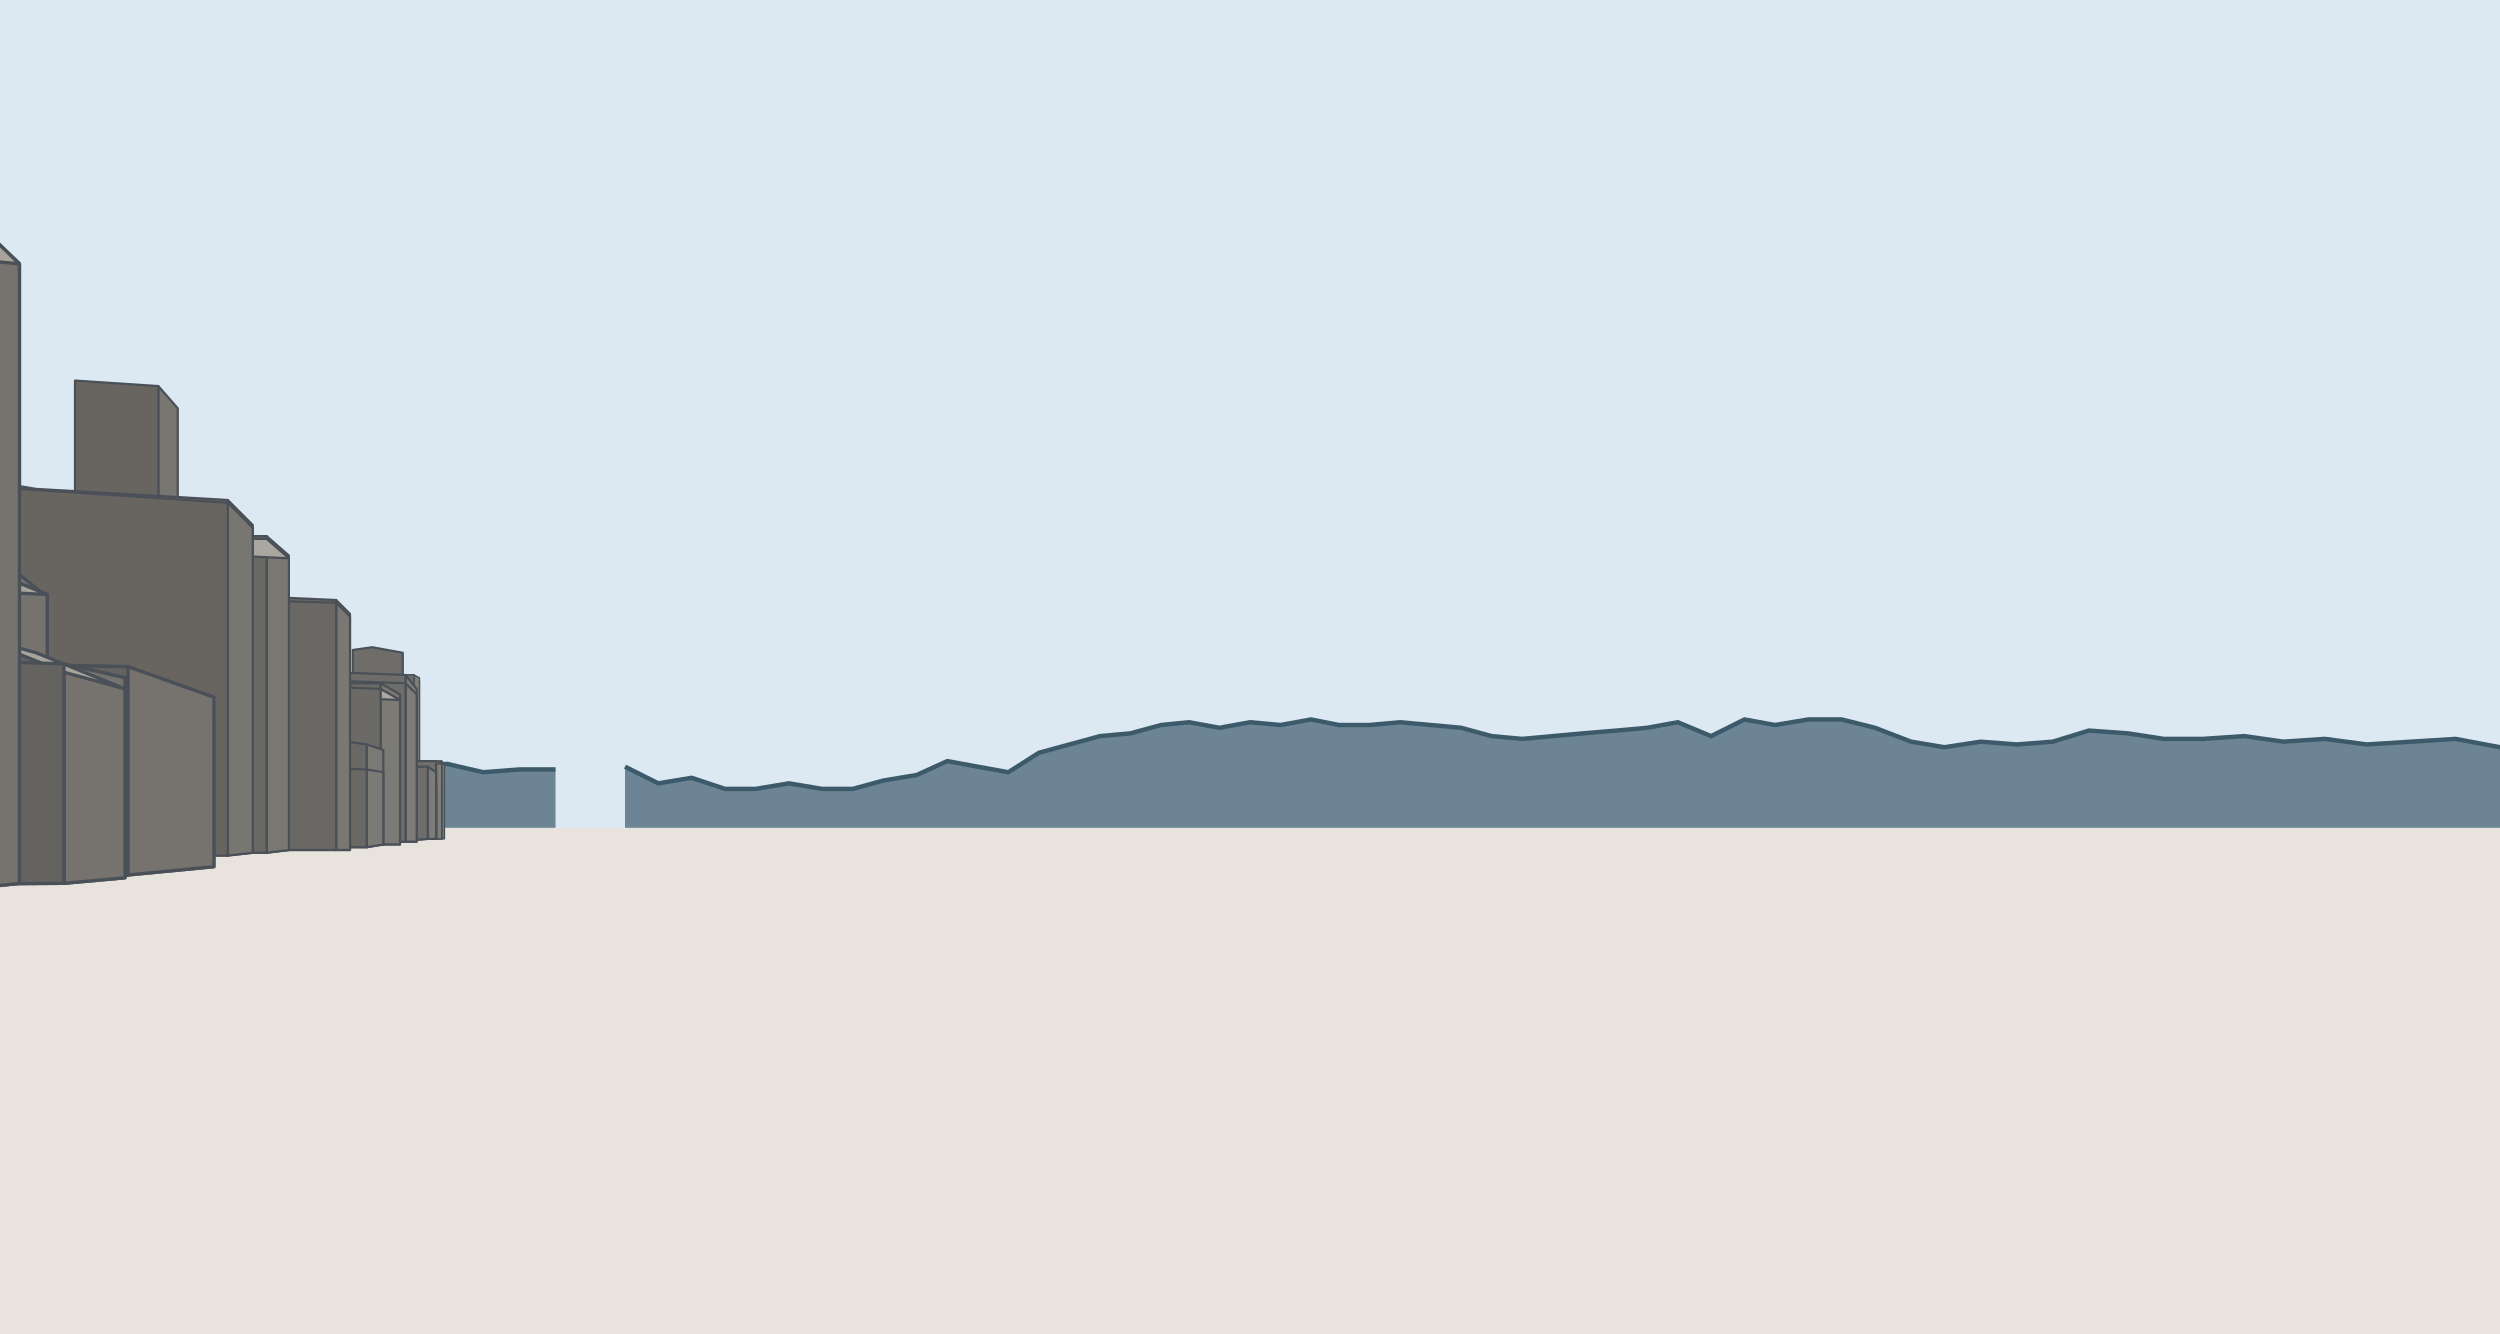
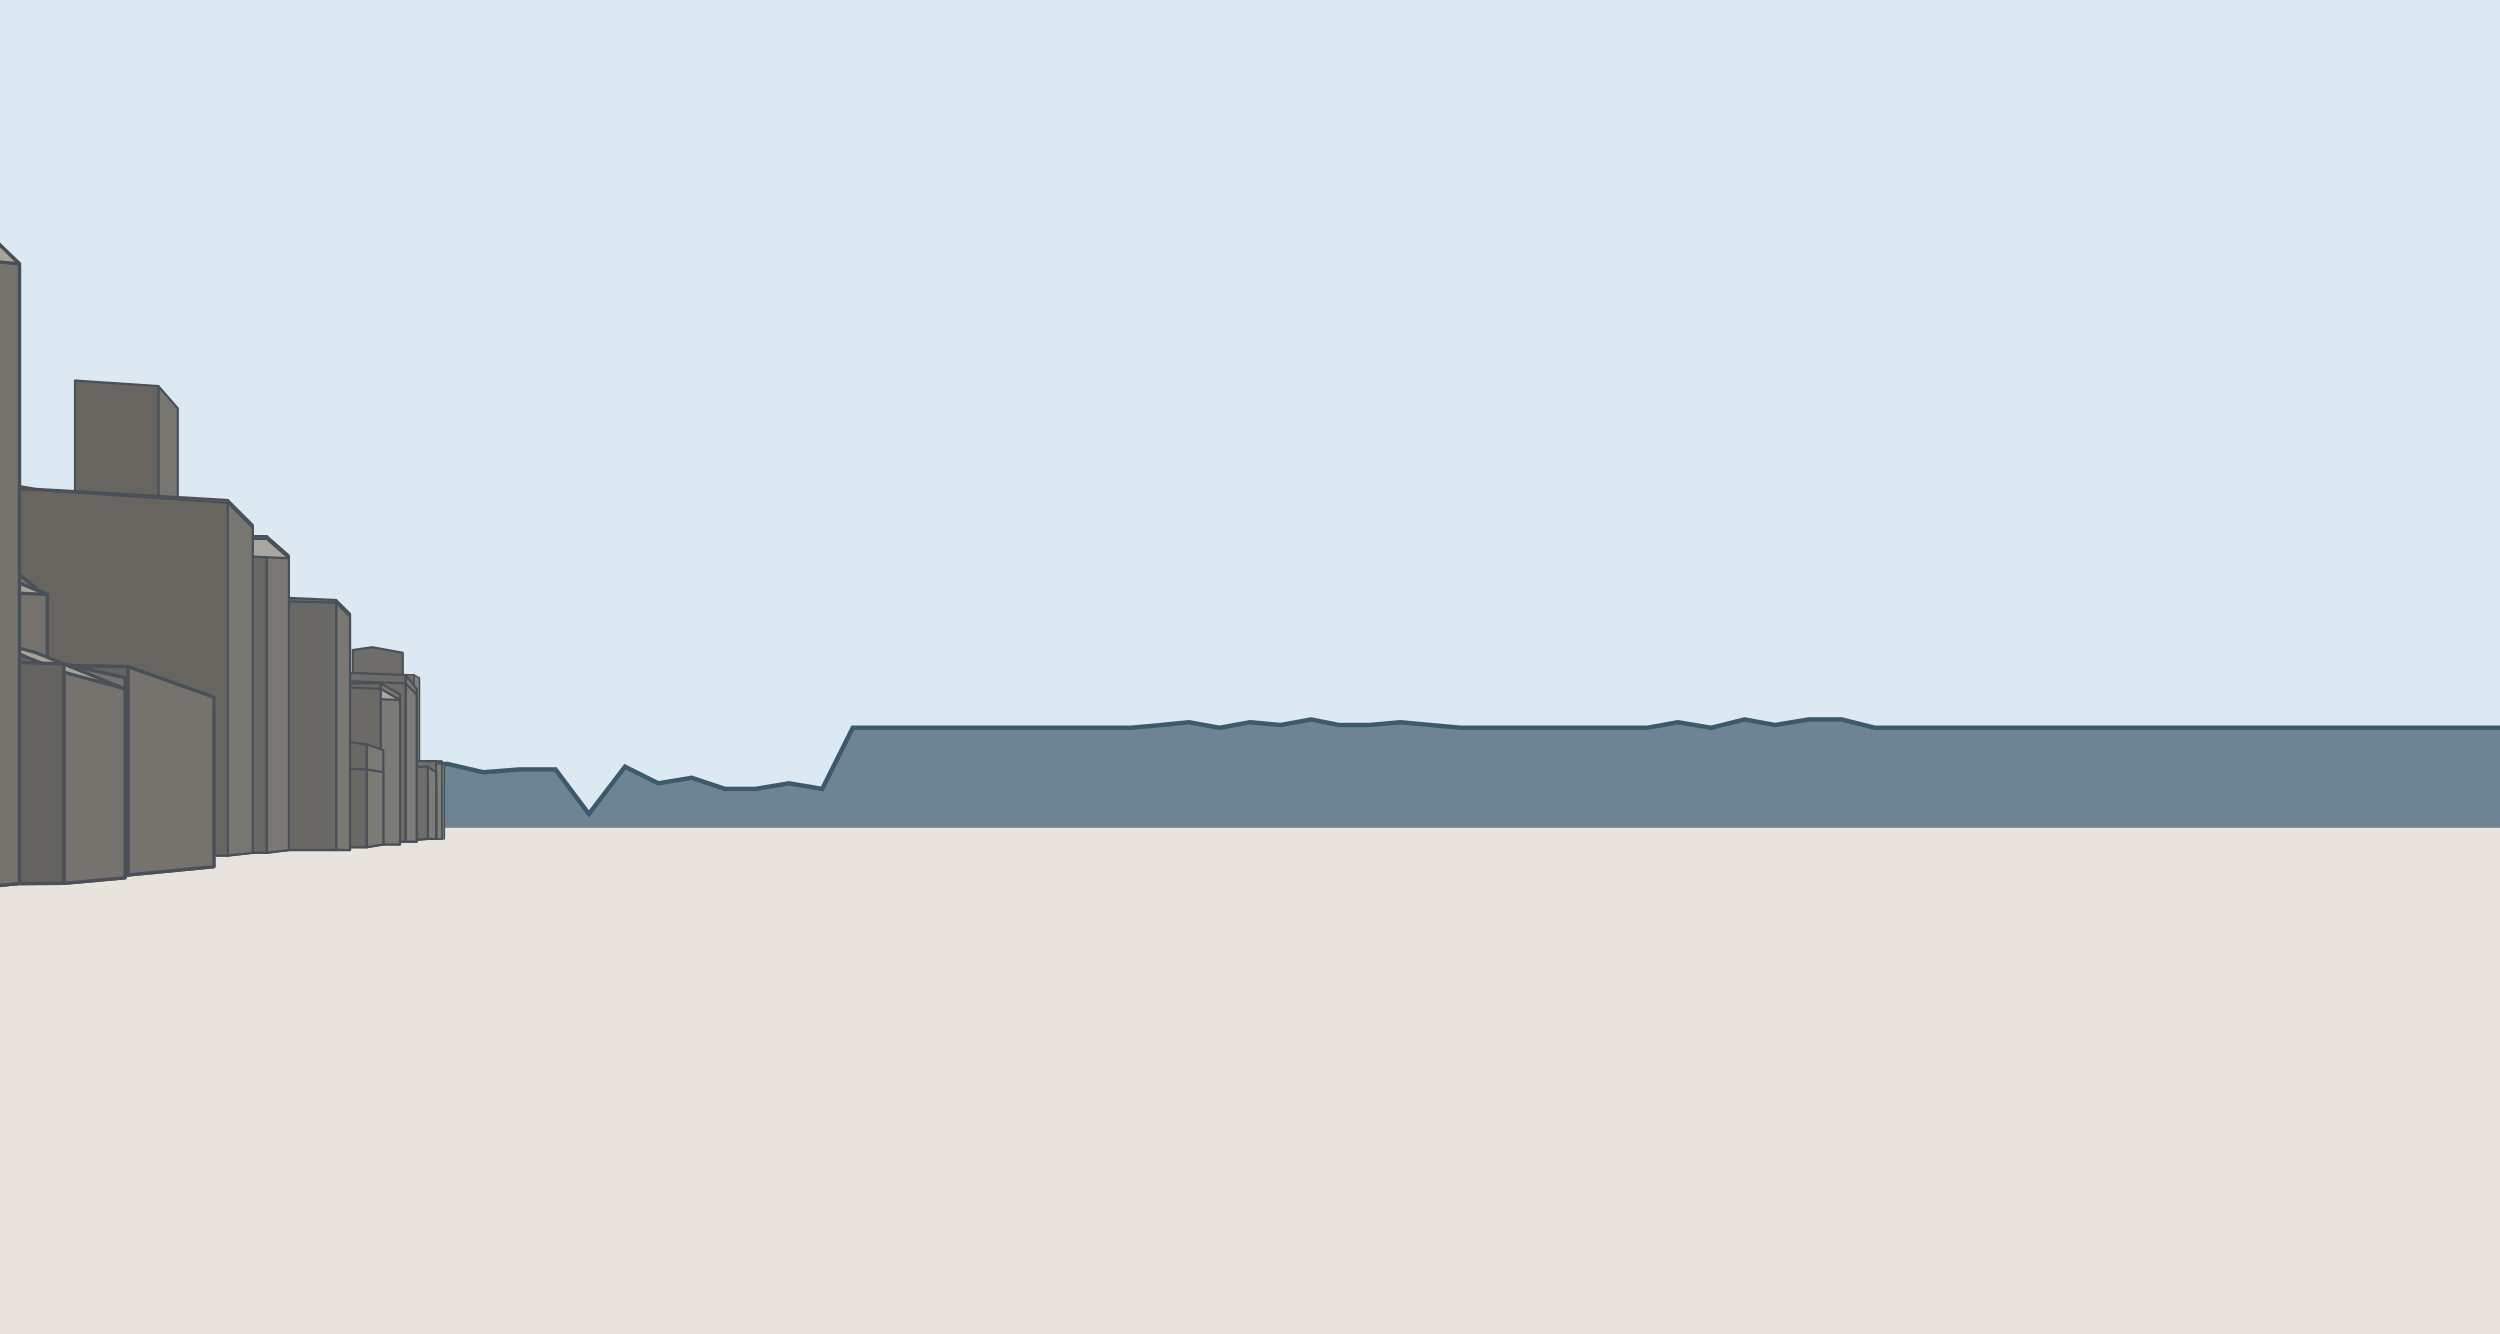
<svg xmlns="http://www.w3.org/2000/svg" viewBox="0 0 900 480">
  <rect width="900" height="480" fill="#dce9f2" />
  <rect y="298" width="900" height="480" fill="#e8e4dd" />
-   <polygon points="-70,298 -70,280 -52,282 -34,282 -17,281 0,282 16,279 32,281 48,277 63,279 78,278 92,280 107,281 121,278 134,276 148,276 161,275 174,278 187,277 200,277 200,298" fill="#6c8494" />
-   <polyline points="-70,280 -52,282 -34,282 -17,281 0,282 16,279 32,281 48,277 63,279 78,278 92,280 107,281 121,278 134,276 148,276 161,275 174,278 187,277 200,277" fill="none" stroke="#3d5a6b" stroke-width="1.6" />
-   <polygon points="225,298 225,276 237,282 249,280 261,284 272,284 284,282 296,284 307,284 318,281 330,279 341,274 352,276 363,278 374,271 385,268 396,265 407,264 418,261 428,260 439,262 450,260 461,261 472,259 482,261 493,261 504,260 515,261 526,262 537,265 548,266 559,265 570,264 582,263 593,262 604,260 616,265 628,259 639,261 651,259 663,259 675,262 688,267 700,269 713,267 726,268 739,267 752,263 766,264 779,266 793,266 808,265 822,267 837,266 852,268 868,267 884,266 900,269 917,269 934,268 952,271 970,269 970,298" fill="#6c8494" />
-   <polyline points="225,276 237,282 249,280 261,284 272,284 284,282 296,284 307,284 318,281 330,279 341,274 352,276 363,278 374,271 385,268 396,265 407,264 418,261 428,260 439,262 450,260 461,261 472,259 482,261 493,261 504,260 515,261 526,262 537,265 548,266 559,265 570,264 582,263 593,262 604,260 616,265 628,259 639,261 651,259 663,259 675,262 688,267 700,269 713,267 726,268 739,267 752,263 766,264 779,266 793,266 808,265 822,267 837,266 852,268 868,267 884,266 900,269 917,269 934,268 952,271 970,269" fill="none" stroke="#3d5a6b" stroke-width="1.6" />
+   <polygon points="-70,298 -70,280 -52,282 -34,282 -17,281 0,282 16,279 32,281 48,277 63,279 78,278 92,280 107,281 121,278 134,276 148,276 161,275 174,278 187,277 200,277 212,293 225,276 237,282 249,280 261,284 272,284 284,282 296,284 307,262 318,262 330,262 341,262 352,262 363,262 374,262 385,262 396,262 407,262 418,261 428,260 439,262 450,260 461,261 472,259 482,261 493,261 504,260 515,261 526,262 537,262 548,262 559,262 570,262 582,262 593,262 604,260 616,262 628,259 639,261 651,259 663,259 675,262 688,262 700,262 713,262 726,262 739,262 752,262 766,262 779,262 793,262 808,262 822,262 837,262 852,262 868,262 884,262 900,262 917,262 934,262 952,262 970,262 970,298" fill="#6c8494" />
+   <polyline points="-70,280 -52,282 -34,282 -17,281 0,282 16,279 32,281 48,277 63,279 78,278 92,280 107,281 121,278 134,276 148,276 161,275 174,278 187,277 200,277 212,293 225,276 237,282 249,280 261,284 272,284 284,282 296,284 307,262 318,262 330,262 341,262 352,262 363,262 374,262 385,262 396,262 407,262 418,261 428,260 439,262 450,260 461,261 472,259 482,261 493,261 504,260 515,261 526,262 537,262 548,262 559,262 570,262 582,262 593,262 604,260 616,262 628,259 639,261 651,259 663,259 675,262 688,262 700,262 713,262 726,262 739,262 752,262 766,262 779,262 793,262 808,262 822,262 837,262 852,262 868,262 884,262 900,262 917,262 934,262 952,262 970,262" fill="none" stroke="#3d5a6b" stroke-width="1.6" />
  <g fill="#807f7a" stroke="#4a5058" stroke-linejoin="round" stroke-width="0.5">
    <polygon points="151,245 149,243 149,301 151,301 151,245" />
    <polygon points="149,301 151,301 151,244 149,243 149,301" />
    <polygon points="159,302 160,302 160,275 159,274 159,302" />
  </g>
  <g fill="#adaba4" stroke="#4a5058" stroke-linejoin="round" stroke-width="0.5">
    <polygon points="134,275 107,274 103,273 159,274 160,275 134,275" />
  </g>
  <g fill="#716f6d" stroke="#4a5058" stroke-linejoin="round" stroke-width="0.5">
    <polygon points="149,243 40,240 40,301 149,301 149,243" />
    <polygon points="40,301 149,301 149,243 40,240 40,301" />
    <polygon points="159,302 159,283 131,267 103,282 103,302 159,302" />
    <polygon points="103,302 159,302 159,274 103,273 103,302" />
  </g>
  <g fill="#807f7a" stroke="#4a5058" stroke-linejoin="round" stroke-width="0.5">
    <polygon points="157,302 159,302 159,275 157,274 157,302" />
    <polygon points="67,261 65,260 65,301 67,300 67,261" />
  </g>
  <g fill="#adaba4" stroke="#4a5058" stroke-linejoin="round" stroke-width="0.5">
    <polygon points="135,275 114,275 105,274 102,274 157,274 159,275 135,275" />
  </g>
  <g fill="#807f7a" stroke="#4a5058" stroke-linejoin="round" stroke-width="0.5">
    <polygon points="65,301 67,301 67,261 65,261 65,301" />
  </g>
  <g fill="#807f7a" stroke="#4a5058" stroke-linejoin="round" stroke-width="0.8">
    <polygon points="101,288 96,287 96,302 101,302 101,288" />
    <polygon points="96,302 101,301 101,286 96,285 96,302" />
    <polygon points="57,277 55,277 55,301 57,301 57,277" />
  </g>
  <g fill="#716f6d" stroke="#4a5058" stroke-linejoin="round" stroke-width="0.8">
    <polygon points="65,260 -12,259 -12,301 65,301 65,260" />
    <polygon points="111,282 102,282 102,302 157,302 157,282 133,268 111,282" />
    <polygon points="102,302 157,302 157,274 102,274 102,302" />
  </g>
  <g fill="#807f7a" stroke="#4a5058" stroke-linejoin="round" stroke-width="0.8">
    <polygon points="157,283 154,282 154,302 157,302 157,283" />
  </g>
  <g fill="#6e6d6a" stroke="#4a5058" stroke-linejoin="round" stroke-width="0.8">
    <polygon points="-12,301 65,301 65,261 -12,259 -12,301" />
    <polygon points="55,277 34,277 34,301 55,301 55,277" />
    <polygon points="34,301 55,301 55,289 34,289 34,301" />
    <polygon points="96,287 83,287 83,302 96,302 96,287" />
  </g>
  <g fill="#7e7c78" stroke="#4a5058" stroke-linejoin="round" stroke-width="0.8">
    <polygon points="154,302 157,302 157,278 154,276 154,302" />
  </g>
  <g fill="#6e6d6a" stroke="#4a5058" stroke-linejoin="round" stroke-width="0.8">
    <polygon points="83,302 96,302 96,285 83,285 83,302" />
    <polygon points="60,281 60,302 63,302 63,287 83,287 83,282 72,277 60,281" />
  </g>
  <g fill="#7e7c78" stroke="#4a5058" stroke-linejoin="round" stroke-width="0.8">
    <polygon points="81,302 83,302 83,285 81,285 81,302" />
  </g>
  <g fill="#6e6d6a" stroke="#4a5058" stroke-linejoin="round" stroke-width="0.8">
    <polygon points="60,302 63,302 63,285 60,285 60,302" />
  </g>
  <g fill="#9c9b94" stroke="#4a5058" stroke-linejoin="round" stroke-width="0.8">
    <polygon points="108,246 105,249 128,250 130,246 108,246" />
  </g>
  <g fill="#6e6d6a" stroke="#4a5058" stroke-linejoin="round" stroke-width="0.8">
    <polygon points="81,287 70,287 70,302 81,302 81,287" />
    <polygon points="70,302 81,302 81,285 70,285 70,302" />
    <polygon points="154,282 141,282 141,303 154,302 154,282" />
    <polygon points="141,303 154,302 154,276 141,276 141,303" />
  </g>
  <g fill="#7e7c78" stroke="#4a5058" stroke-linejoin="round" stroke-width="0.8">
    <polygon points="46,302 53,302 53,289 51,289 51,280 46,280 46,302" />
    <polygon points="9,276 4,276 4,302 9,302 9,276" />
    <polygon points="46,302 53,302 53,279 46,278 46,302" />
    <polygon points="4,302 9,302 9,277 4,276 4,302" />
  </g>
  <g fill="#6e6d6a" stroke="#4a5058" stroke-linejoin="round" stroke-width="0.8">
    <polygon points="105,249 105,260 128,261 128,250 105,249" />
    <polygon points="68,287 50,287 50,302 68,302 68,287" />
  </g>
  <g fill="#aca9a3" stroke="#4a5058" stroke-linejoin="round" stroke-width="0.8">
    <polygon points="46,278 53,279 34,278 15,278 13,278 4,277 33,277 34,278 46,278" />
  </g>
  <g fill="#6e6d6a" stroke="#4a5058" stroke-linejoin="round" stroke-width="0.8">
    <polygon points="50,302 68,302 68,285 50,285 50,302" />
    <polygon points="4,276 -22,275 -22,302 4,302 4,276" />
    <polygon points="34,302 46,302 46,278 34,278 34,302" />
    <polygon points="-22,302 4,302 4,276 -22,276 -22,302" />
    <polygon points="46,302 46,280 29,273 20,275 34,280 34,302 46,302" />
  </g>
  <g fill="#7e7c78" stroke="#4a5058" stroke-linejoin="round" stroke-width="0.8">
    <polygon points="33,302 34,302 34,280 33,279 33,302" />
    <polygon points="33,302 34,302 34,278 33,277 33,302" />
    <polygon points="6,302 6,278 2,271 -3,277 -3,303 6,302" />
    <polygon points="119,303 132,303 132,252 130,246 128,250 128,261 121,257 119,261 119,303" />
  </g>
  <g fill="#6e6d6a" stroke="#4a5058" stroke-linejoin="round" stroke-width="0.8">
    <polygon points="33,302 33,279 19,275 4,279 4,302 33,302" />
  </g>
  <g fill="#aca9a3" stroke="#4a5058" stroke-linejoin="round" stroke-width="0.8">
    <polygon points="129,250 127,250 120,245 146,246 150,250 147,250 136,250 129,250" />
  </g>
  <g fill="#6e6d6a" stroke="#4a5058" stroke-linejoin="round" stroke-width="0.8">
    <polygon points="4,302 33,302 33,277 4,277 4,302" />
  </g>
  <g fill="#7e7c78" stroke="#4a5058" stroke-linejoin="round" stroke-width="0.8">
    <polygon points="-3,303 6,302 6,274 -3,273 -3,303" />
    <polygon points="98,260 89,257 90,303 105,303 105,262 98,260" />
  </g>
  <g fill="#6e6d6a" stroke="#4a5058" stroke-linejoin="round" stroke-width="0.8">
    <polygon points="145,246 145,235 134,233 127,234 127,246 145,246" />
  </g>
  <g fill="#7e7c78" stroke="#4a5058" stroke-linejoin="round" stroke-width="0.8">
    <polygon points="150,248 146,243 146,303 150,303 150,248" />
  </g>
  <g fill="#aca9a3" stroke="#4a5058" stroke-linejoin="round" stroke-width="0.8">
    <polygon points="93,254 119,255 132,261 110,261 108,260 105,259 95,255 93,254" />
  </g>
  <g fill="#7e7c78" stroke="#4a5058" stroke-linejoin="round" stroke-width="0.8">
    <polygon points="119,303 132,303 132,261 119,255 119,303" />
  </g>
  <g fill="#9c9b94" stroke="#4a5058" stroke-linejoin="round" stroke-width="0.8">
    <polygon points="-26,271 -33,276 -3,277 2,271 -26,271" />
  </g>
  <g fill="#7e7c78" stroke="#4a5058" stroke-linejoin="round" stroke-width="0.8">
    <polygon points="90,304 105,303 105,259 90,253 90,304" />
    <polygon points="78,265 59,260 59,304 78,303 78,265" />
    <polygon points="146,303 150,303 150,250 146,246 146,303" />
    <polygon points="59,304 78,303 78,253 59,246 59,304" />
    <polygon points="50,303 50,219 40,214 32,210 30,230 30,234 27,233 27,304 50,303" />
    <polygon points="27,304 50,303 50,223 27,212 27,304" />
  </g>
  <g fill="#6e6d6a" stroke="#4a5058" stroke-linejoin="round" stroke-width="0.8">
    <polygon points="146,243 120,242 120,303 146,303 146,243" />
    <polygon points="-5,205 -5,212 14,213 14,206 -5,205" />
    <polygon points="120,303 146,303 146,246 120,245 120,303" />
  </g>
  <g fill="#9c9b94" stroke="#4a5058" stroke-linejoin="round" stroke-width="0.8">
    <polygon points="121,257 95,256 93,260 119,261 121,257" />
  </g>
  <g fill="#7e7c78" stroke="#4a5058" stroke-linejoin="round" stroke-width="0.8">
    <polygon points="8,193 8,211 12,212 12,195 8,193" />
  </g>
  <g fill="#aba8a1" stroke="#4a5058" stroke-linejoin="round" stroke-width="0.8">
    <polygon points="-19,212 -23,211 -26,210 27,212 50,223 5,222 -6,218 -9,216 -19,212" />
  </g>
  <g fill="#6c6a67" stroke="#4a5058" stroke-linejoin="round" stroke-width="0.8">
    <polygon points="119,261 93,260 93,304 119,303 119,261" />
    <polygon points="90,303 89,257 77,252 63,256 63,304 90,303" />
    <polygon points="-1,193 -1,210 8,211 8,193 -1,193" />
    <polygon points="93,304 119,303 119,255 93,254 93,304" />
    <polygon points="63,304 90,304 90,253 63,252 63,304" />
    <polygon points="32,210 -6,208 -19,207 -23,228 30,230 32,210" />
    <polygon points="59,260 27,260 27,304 59,304 59,260" />
    <polygon points="27,304 59,304 59,246 27,245 27,304" />
    <polygon points="-23,228 -23,232 30,234 30,230 -23,228" />
    <polygon points="27,233 -26,231 -26,304 27,304 27,233" />
    <polygon points="-26,304 27,304 27,212 -26,210 -26,304" />
  </g>
  <g fill="#7c7a75" stroke="#4a5058" stroke-linejoin="round" stroke-width="0.8">
    <polygon points="144,250 137,246 137,304 144,304 144,250" />
    <polygon points="137,304 144,304 144,252 137,248 137,304" />
  </g>
  <g fill="#aba8a1" stroke="#4a5058" stroke-linejoin="round" stroke-width="0.8">
    <polygon points="137,248 144,252 121,251 113,247 137,248" />
  </g>
  <g fill="#6c6a67" stroke="#4a5058" stroke-linejoin="round" stroke-width="0.8">
    <polygon points="137,246 113,246 113,304 137,304 137,246" />
    <polygon points="113,304 137,304 137,248 113,247 113,304" />
  </g>
  <g fill="#9b9992" stroke="#4a5058" stroke-linejoin="round" stroke-width="0.8">
    <polygon points="19,248 20,248 39,254 44,248 -3,246 -9,253 19,248" />
  </g>
  <g fill="#7c7a75" stroke="#4a5058" stroke-linejoin="round" stroke-width="0.8">
    <polygon points="3,248 -21,242 -21,306 3,305 3,248" />
    <polygon points="138,270 132,268 132,305 138,304 138,270" />
    <polygon points="132,305 138,304 138,278 132,277 132,305" />
    <polygon points="-21,306 3,305 3,250 -21,244 -21,306" />
  </g>
  <g fill="#7a7873" stroke="#4a5058" stroke-linejoin="round" stroke-width="0.8">
    <polygon points="16,248 16,306 50,305 50,257 44,248 39,254 31,252 25,242 16,248" />
    <polygon points="16,306 50,305 50,253 16,243 16,306" />
  </g>
  <g fill="#6a6864" stroke="#4a5058" stroke-linejoin="round" stroke-width="0.8">
    <polygon points="132,305 132,268 111,265 102,267 102,305 132,305" />
    <polygon points="102,305 132,305 132,277 102,276 102,305" />
  </g>
  <g fill="#9a9890" stroke="#4a5058" stroke-linejoin="round" stroke-width="0.8">
    <polygon points="-29,240 -40,247 16,248 25,242 -29,240" />
  </g>
  <g fill="#7a7873" stroke="#4a5058" stroke-linejoin="round" stroke-width="0.8">
    <polygon points="126,221 121,216 121,306 126,306 126,221" />
    <polygon points="121,306 126,306 126,222 121,217 121,306" />
  </g>
  <g fill="#6a6864" stroke="#4a5058" stroke-linejoin="round" stroke-width="0.8">
    <polygon points="16,248 -40,247 -40,306 16,306 16,248" />
    <polygon points="-40,306 16,306 16,243 -40,242 -40,306" />
    <polygon points="121,216 52,213 52,306 121,306 121,216" />
    <polygon points="52,306 121,306 121,217 52,215 52,306" />
  </g>
  <g fill="#7a7873" stroke="#4a5058" stroke-linejoin="round" stroke-width="0.8">
    <polygon points="104,200 96,193 96,307 104,306 104,200" />
    <polygon points="96,307 104,306 104,201 96,194 96,307" />
  </g>
  <g fill="#6a6864" stroke="#4a5058" stroke-linejoin="round" stroke-width="0.8">
    <polygon points="96,193 88,193 88,307 96,307 96,193" />
    <polygon points="88,307 96,307 96,194 88,194 88,307" />
  </g>
  <g fill="#7a7873" stroke="#4a5058" stroke-linejoin="round" stroke-width="0.8">
    <polygon points="88,193 83,188 83,307 88,307 88,193" />
    <polygon points="47,239 -1,221 -1,309 47,306 47,239" />
    <polygon points="83,307 88,307 88,194 83,190 83,307" />
  </g>
  <g fill="#aaa7a0" stroke="#4a5058" stroke-linejoin="round" stroke-width="0.8">
    <polygon points="83,190 88,194 96,194 104,201 42,198 7,176 82,181 91,190 83,190" />
  </g>
  <g fill="#787670" stroke="#4a5058" stroke-linejoin="round" stroke-width="0.8">
    <polygon points="57,139 57,186 64,192 64,147 57,139" />
    <polygon points="-44,233 -44,243 -85,234 -85,311 0,307 0,265 -2,265 -2,244 -44,233" />
    <polygon points="91,189 82,180 82,308 91,307 91,189" />
    <polygon points="-1,309 47,306 47,242 -1,225 -1,309" />
  </g>
  <g fill="#686561" stroke="#4a5058" stroke-linejoin="round" stroke-width="0.8">
    <polygon points="27,137 27,184 57,186 57,139 27,137" />
  </g>
  <g fill="#787670" stroke="#4a5058" stroke-linejoin="round" stroke-width="0.8">
    <polygon points="82,308 91,307 91,190 82,181 82,308" />
  </g>
  <g fill="#a9a69e" stroke="#4a5058" stroke-linejoin="round" stroke-width="0.8">
    <polygon points="-1,225 47,242 -3,240 -56,226 -35,227 -46,223 -1,225" />
  </g>
  <g fill="#787670" stroke="#4a5058" stroke-linejoin="round" stroke-width="0.8">
    <polygon points="-85,311 0,307 0,252 -85,233 -85,311" />
  </g>
  <g fill="#686561" stroke="#4a5058" stroke-linejoin="round" stroke-width="0.8">
    <polygon points="82,180 13,176 7,175 7,308 82,308 82,180" />
    <polygon points="7,308 82,308 82,181 7,176 7,308" />
  </g>
  <g fill="#76736e" stroke="#4a5058" stroke-linejoin="round" stroke-width="1.2">
    <polygon points="77,258 46,248 46,315 77,312 77,258" />
  </g>
  <g fill="#a8a49c" stroke="#4a5058" stroke-linejoin="round" stroke-width="1.2">
    <polygon points="51,251 25,250 -20,239 46,240 77,251 51,251" />
  </g>
  <g fill="#76736e" stroke="#4a5058" stroke-linejoin="round" stroke-width="1.2">
    <polygon points="17,312 17,215 -10,193 -20,200 -20,314 17,312" />
    <polygon points="46,315 77,312 77,251 46,240 46,315" />
    <polygon points="-20,314 17,312 17,214 -20,199 -20,314" />
  </g>
  <g fill="#a8a49c" stroke="#4a5058" stroke-linejoin="round" stroke-width="1.2">
    <polygon points="-63,201 -76,196 -20,199 17,214 -29,212 -63,201" />
  </g>
  <g fill="#65635f" stroke="#4a5058" stroke-linejoin="round" stroke-width="1.2">
    <polygon points="46,315 46,248 14,239 -20,247 -20,316 46,315" />
    <polygon points="-20,316 46,315 46,240 -20,239 -20,316" />
  </g>
  <g fill="#76736e" stroke="#4a5058" stroke-linejoin="round" stroke-width="1.2">
    <polygon points="45,248 23,242 23,318 45,316 45,248" />
  </g>
  <g fill="#a8a49c" stroke="#4a5058" stroke-linejoin="round" stroke-width="1.2">
    <polygon points="45,244 13,244 -97,241 -137,234 23,239 45,244" />
  </g>
  <g fill="#76736e" stroke="#4a5058" stroke-linejoin="round" stroke-width="1.2">
    <polygon points="23,318 45,316 45,244 23,239 23,318" />
  </g>
  <g fill="#a8a49c" stroke="#4a5058" stroke-linejoin="round" stroke-width="1.2">
    <polygon points="-12,228 23,242 45,248 13,235 -12,228" />
  </g>
  <g fill="#65635f" stroke="#4a5058" stroke-linejoin="round" stroke-width="1.2">
    <polygon points="23,318 23,242 -12,228 -137,238 -137,319 23,318" />
    <polygon points="-137,319 23,318 23,239 -137,234 -137,319" />
  </g>
  <g fill="#76736e" stroke="#4a5058" stroke-linejoin="round" stroke-width="1.2">
    <polygon points="7,95 -20,69 -20,321 7,318 7,95" />
    <polygon points="-20,321 7,318 7,95 -20,69 -20,321" />
  </g>
  <g fill="#a8a49c" stroke="#4a5058" stroke-linejoin="round" stroke-width="1.2">
    <polygon points="-20,69 7,95 -420,54 -519,16 -20,69" />
  </g>
</svg>
